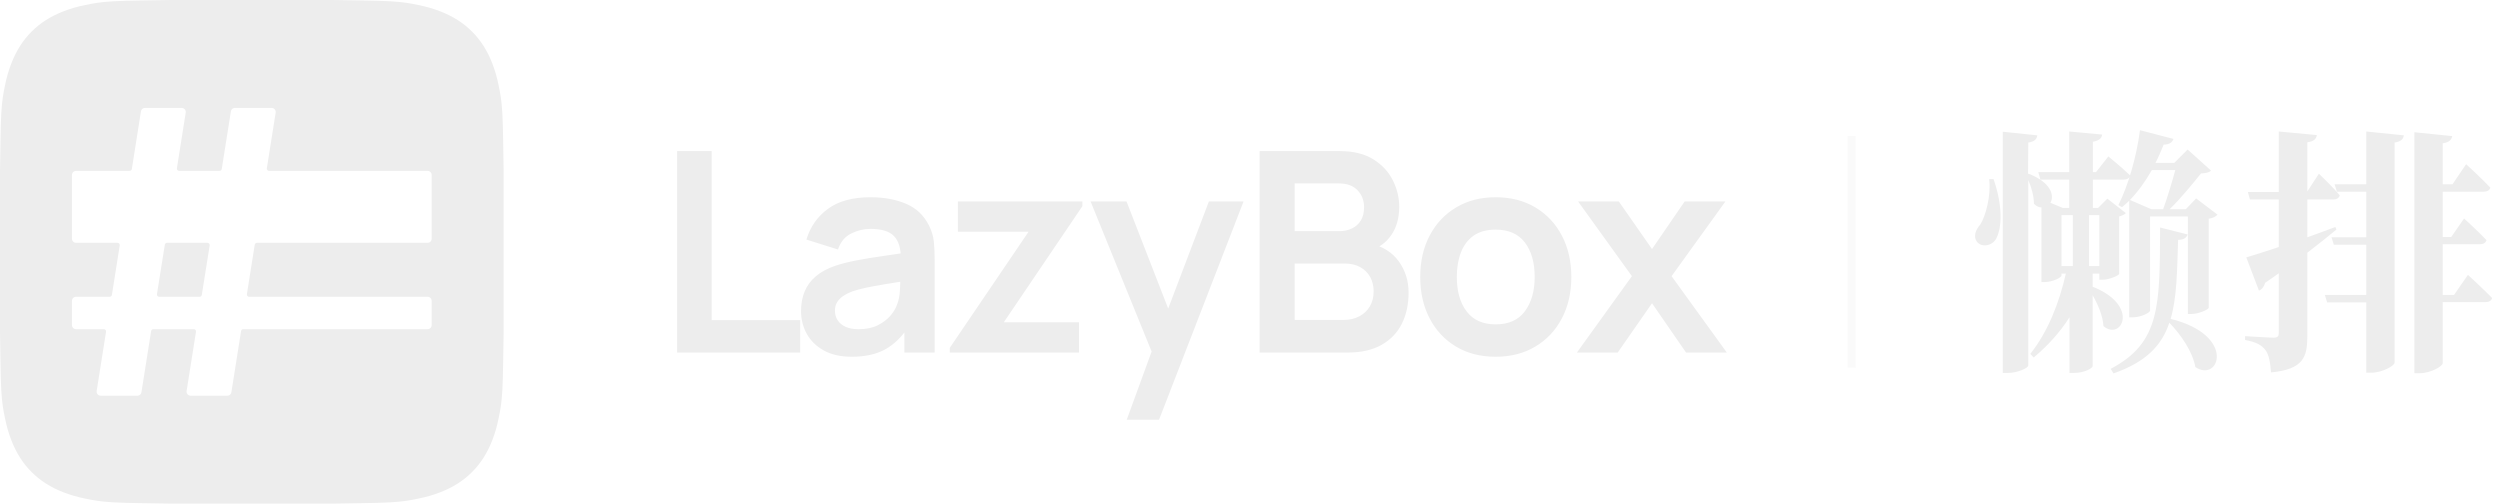
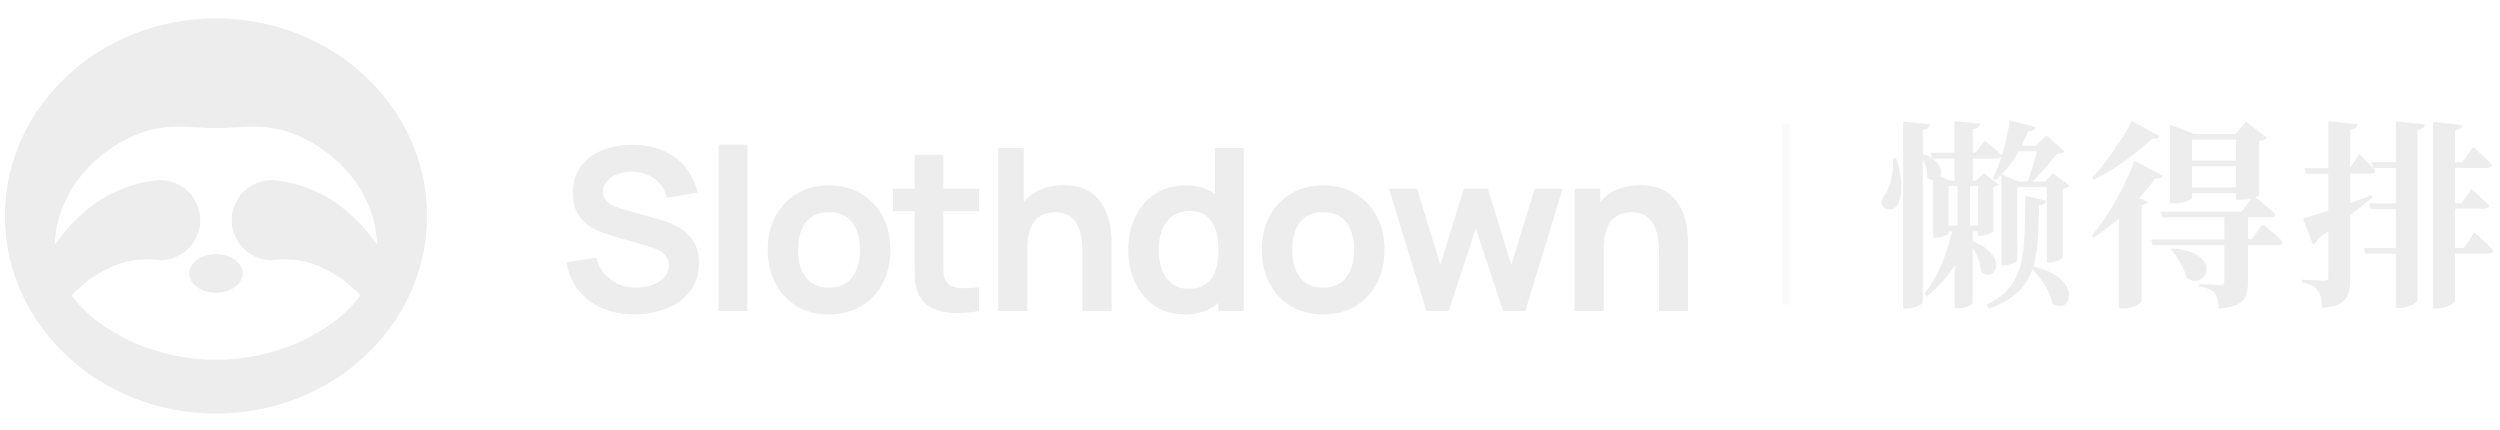
- <svg xmlns="http://www.w3.org/2000/svg" viewBox="0 0 635.39 128" width="635.39" height="128">
-   <path fill="#EDEDED" fill-rule="evenodd" d="M84.48 0C89.35 0.11 95.46 0.11 99.09 0.32C102.73 0.53 104.17 0.84 106.29 1.27C108.41 1.69 110.16 2.22 111.83 2.86C113.5 3.5 114.96 4.24 116.32 5.1C117.67 5.96 118.88 6.93 119.97 8.03C121.07 9.12 122.04 10.33 122.9 11.68C123.76 13.04 124.5 14.5 125.14 16.17C125.78 17.84 126.31 19.59 126.73 21.71C127.16 23.83 127.47 25.27 127.68 28.91C127.89 32.54 127.89 38.65 128 43.52L128 84.48C127.89 89.35 127.89 95.46 127.68 99.09C127.47 102.73 127.16 104.17 126.73 106.29C126.31 108.41 125.78 110.16 125.14 111.83C124.5 113.5 123.76 114.96 122.9 116.32C122.04 117.67 121.07 118.88 119.97 119.97C118.88 121.07 117.67 122.04 116.32 122.9C114.96 123.76 113.5 124.5 111.83 125.14C110.16 125.78 108.41 126.31 106.29 126.73C104.17 127.16 102.73 127.47 99.09 127.68C95.46 127.89 89.35 127.89 84.48 128L43.52 128C38.65 127.89 32.54 127.89 28.91 127.68C25.27 127.47 23.83 127.16 21.71 126.73C19.59 126.31 17.84 125.78 16.17 125.14C14.5 124.5 13.04 123.76 11.68 122.9C10.33 122.04 9.12 121.07 8.03 119.97C6.93 118.88 5.96 117.67 5.1 116.32C4.24 114.96 3.5 113.5 2.86 111.83C2.22 110.16 1.69 108.41 1.27 106.29C0.84 104.17 0.53 102.73 0.32 99.09C0.11 95.46 0.11 89.35 0 84.48L0 43.52C0.11 38.65 0.11 32.54 0.32 28.91C0.53 25.27 0.84 23.83 1.27 21.71C1.69 19.59 2.22 17.84 2.86 16.17C3.5 14.5 4.24 13.04 5.1 11.68C5.96 10.33 6.93 9.12 8.03 8.03C9.12 6.93 10.33 5.96 11.68 5.1C13.04 4.24 14.5 3.5 16.17 2.86C17.84 2.22 19.59 1.69 21.71 1.27C23.83 0.84 25.27 0.53 28.91 0.32C32.54 0.11 38.65 0.11 43.52 0ZM18.29 60.67L18.29 60.7L18.32 60.91L18.34 60.99L18.41 61.17L18.45 61.23L18.56 61.38L18.62 61.44L18.77 61.55L18.83 61.59L19.01 61.66L19.09 61.68L19.3 61.71L19.33 61.71L29.86 61.71L30.1 61.77L30.3 61.91L30.41 62.13L30.43 62.38L28.44 74.95L28.37 75.14L28.24 75.29L28.07 75.39L27.87 75.43L19.33 75.43L19.3 75.43L19.09 75.46L19.01 75.48L18.83 75.55L18.77 75.59L18.62 75.71L18.56 75.76L18.45 75.91L18.41 75.98L18.34 76.16L18.32 76.23L18.29 76.44L18.29 76.48L18.29 82.61L18.29 82.65L18.32 82.86L18.34 82.93L18.41 83.11L18.45 83.17L18.56 83.33L18.62 83.38L18.77 83.5L18.83 83.53L19.01 83.61L19.09 83.63L19.3 83.65L19.33 83.66L26.39 83.66L26.63 83.71L26.82 83.86L26.94 84.07L26.95 84.32L24.57 99.36L24.57 99.4L24.56 99.6L24.57 99.67L24.61 99.85L24.63 99.91L24.71 100.08L24.75 100.14L24.87 100.28L24.92 100.32L25.07 100.43L25.13 100.46L25.3 100.53L25.37 100.54L25.57 100.57L25.6 100.57L34.91 100.57L34.95 100.57L35.18 100.54L35.25 100.51L35.44 100.43L35.51 100.39L35.67 100.25L35.72 100.19L35.84 100.01L35.87 99.94L35.94 99.72L35.95 99.68L38.41 84.14L38.48 83.95L38.6 83.79L38.78 83.69L38.97 83.66L49.25 83.66L49.49 83.71L49.68 83.86L49.8 84.07L49.81 84.32L47.43 99.36L47.42 99.4L47.42 99.6L47.42 99.67L47.46 99.85L47.49 99.91L47.57 100.08L47.61 100.14L47.72 100.28L47.78 100.32L47.92 100.43L47.99 100.46L48.16 100.53L48.22 100.54L48.42 100.57L48.46 100.57L57.77 100.57L57.81 100.57L58.03 100.54L58.11 100.51L58.3 100.43L58.37 100.39L58.53 100.25L58.58 100.19L58.69 100.01L58.73 99.94L58.8 99.72L58.81 99.68L61.27 84.14L61.33 83.95L61.46 83.79L61.63 83.69L61.83 83.66L108.67 83.66L108.7 83.65L108.91 83.63L108.99 83.61L109.17 83.53L109.23 83.5L109.38 83.38L109.44 83.33L109.55 83.17L109.59 83.11L109.66 82.93L109.68 82.86L109.71 82.65L109.71 82.61L109.71 76.48L109.71 76.44L109.68 76.23L109.66 76.16L109.59 75.98L109.55 75.91L109.44 75.76L109.38 75.71L109.23 75.59L109.17 75.55L108.99 75.48L108.91 75.46L108.7 75.43L108.67 75.43L63.32 75.43L63.08 75.38L62.88 75.23L62.77 75.01L62.75 74.77L64.74 62.2L64.81 62.01L64.94 61.85L65.11 61.75L65.31 61.71L108.67 61.71L108.7 61.71L108.91 61.68L108.99 61.66L109.17 61.59L109.23 61.55L109.38 61.44L109.44 61.38L109.55 61.23L109.59 61.17L109.66 60.99L109.68 60.91L109.71 60.7L109.71 60.67L109.71 44.48L109.71 44.44L109.68 44.23L109.66 44.16L109.59 43.98L109.55 43.91L109.44 43.76L109.38 43.71L109.23 43.59L109.17 43.55L108.99 43.48L108.91 43.46L108.7 43.43L108.67 43.43L68.38 43.43L68.15 43.38L67.95 43.23L67.83 43.01L67.82 42.77L70.06 28.64L70.06 28.6L70.07 28.4L70.06 28.33L70.02 28.15L70 28.09L69.92 27.92L69.88 27.86L69.76 27.72L69.71 27.68L69.56 27.57L69.5 27.54L69.33 27.47L69.26 27.46L69.06 27.43L69.03 27.43L59.72 27.43L59.68 27.43L59.45 27.46L59.38 27.49L59.19 27.57L59.12 27.61L58.96 27.75L58.91 27.81L58.79 27.99L58.76 28.06L58.69 28.28L58.68 28.32L56.36 42.95L56.3 43.14L56.17 43.29L56 43.39L55.8 43.43L45.53 43.43L45.29 43.38L45.09 43.23L44.98 43.01L44.96 42.77L47.2 28.64L47.2 28.6L47.21 28.4L47.21 28.33L47.17 28.15L47.14 28.09L47.06 27.92L47.02 27.86L46.9 27.72L46.85 27.68L46.7 27.57L46.64 27.54L46.47 27.47L46.4 27.46L46.21 27.43L46.17 27.43L36.86 27.43L36.82 27.43L36.6 27.46L36.52 27.49L36.33 27.57L36.26 27.61L36.1 27.75L36.05 27.81L35.93 27.99L35.9 28.06L35.83 28.28L35.82 28.32L33.51 42.95L33.44 43.14L33.31 43.29L33.14 43.39L32.94 43.43L19.33 43.43L19.3 43.43L19.09 43.46L19.01 43.48L18.83 43.55L18.77 43.59L18.62 43.71L18.56 43.76L18.45 43.91L18.41 43.98L18.34 44.16L18.32 44.23L18.29 44.44L18.29 44.48ZM40.46 75.43L40.22 75.38L40.02 75.23L39.91 75.01L39.89 74.77L41.89 62.2L41.95 62.01L42.08 61.85L42.25 61.75L42.45 61.71L52.72 61.71L52.96 61.77L53.16 61.91L53.27 62.13L53.29 62.38L51.29 74.95L51.23 75.14L51.1 75.29L50.93 75.39L50.73 75.43Z" />
-   <path fill="#EDEDED" d="M172.09 89.6V38.4H180.87V81.37H203.37V89.6ZM216.46 90.67Q212.29 90.67 209.41 89.09Q206.54 87.51 205.06 84.87Q203.59 82.23 203.59 79.06Q203.59 76.3 204.5 74.09Q205.4 71.89 207.31 70.25Q209.21 68.62 212.26 67.56Q214.55 66.79 217.62 66.19Q220.69 65.6 224.35 65.08Q228.02 64.55 232.12 63.94L228.95 65.7Q228.98 61.83 227.21 60Q225.44 58.17 221.22 58.17Q218.72 58.17 216.33 59.35Q213.94 60.53 212.98 63.41L204.96 60.89Q206.4 56.05 210.41 53.09Q214.42 50.13 221.24 50.13Q226.35 50.13 230.25 51.78Q234.14 53.42 236.07 57.24Q237.12 59.28 237.34 61.4Q237.55 63.52 237.55 66.06V89.6H229.85V81.36L231.08 82.78Q228.44 86.87 225.02 88.77Q221.59 90.67 216.46 90.67ZM218.23 83.67Q221.09 83.67 223.1 82.66Q225.11 81.64 226.32 80.22Q227.52 78.79 227.93 77.56Q228.62 75.94 228.72 73.83Q228.83 71.72 228.83 70.39L231.5 71.17Q227.52 71.81 224.77 72.26Q222.02 72.72 220.11 73.12Q218.19 73.53 216.72 74.03Q215.25 74.58 214.25 75.27Q213.25 75.96 212.73 76.86Q212.2 77.76 212.2 78.95Q212.2 80.33 212.9 81.4Q213.59 82.47 214.93 83.07Q216.27 83.67 218.23 83.67ZM241.39 89.6V88.41L261.42 58.89H243.46V51.2H275.09V52.41L255.12 81.91H274.24V89.6ZM286.37 106.67 293.78 86.37 293.91 92.34 277.18 51.2H286.31L298.05 81.38H295.78L307.25 51.2H316.06L294.58 106.67ZM320.14 89.6V38.4H340.48Q345.72 38.4 349.06 40.51Q352.41 42.61 354.01 45.86Q355.62 49.1 355.62 52.53Q355.62 56.8 353.63 59.71Q351.64 62.63 348.2 63.65L348.18 61.88Q353.02 62.96 355.51 66.43Q358 69.9 358 74.33Q358 78.88 356.27 82.31Q354.54 85.74 351.1 87.67Q347.66 89.6 342.57 89.6ZM329.05 81.31H341.52Q343.71 81.31 345.43 80.42Q347.15 79.53 348.13 77.91Q349.12 76.29 349.12 74.06Q349.12 72.04 348.26 70.44Q347.4 68.85 345.74 67.91Q344.08 66.97 341.71 66.97H329.05ZM329.05 58.75H340.36Q342.16 58.75 343.59 58.07Q345.02 57.4 345.85 56.05Q346.69 54.71 346.69 52.68Q346.69 50.08 345.02 48.35Q343.35 46.62 340.36 46.62H329.05ZM380.13 90.67Q374.35 90.67 370.03 88.07Q365.72 85.48 363.34 80.9Q360.96 76.33 360.96 70.39Q360.96 64.38 363.39 59.81Q365.82 55.24 370.14 52.69Q374.45 50.13 380.13 50.13Q385.91 50.13 390.24 52.73Q394.57 55.32 396.96 59.89Q399.36 64.45 399.36 70.39Q399.36 76.38 396.94 80.95Q394.53 85.52 390.2 88.09Q385.87 90.67 380.13 90.67ZM380.13 82.44Q385.13 82.44 387.59 79.07Q390.05 75.7 390.05 70.39Q390.05 64.91 387.56 61.63Q385.06 58.36 380.13 58.36Q376.73 58.36 374.55 59.88Q372.37 61.41 371.32 64.12Q370.26 66.82 370.26 70.39Q370.26 75.9 372.77 79.17Q375.27 82.44 380.13 82.44ZM400.78 89.6 414.76 70.19 401.08 51.2H411.43L419.87 63.3L428.17 51.2H438.53L424.84 70.19L438.88 89.6H428.52L419.87 77.07L411.15 89.6Z" />
-   <rect fill="#EDEDED" fill-opacity="0.28" x="469.6" y="34.56" width="2.05" height="58.88" />
-   <path fill="#EDEDED" transform="translate(0 88.96)" d="M505.56 -43.44C506.08 -39.19 504.64 -34.02 503.33 -31.93C502.02 -30.49 501.5 -28.72 502.48 -27.48C503.79 -25.91 506.47 -26.56 507.39 -28.39C508.83 -31.21 509.02 -36.7 506.67 -43.44ZM523.94 -21.33V-34.28H526.82V-21.33ZM533.56 -34.28V-21.33H530.94V-34.28ZM531.86 -19.43H533.56V-17.86H534.41C536.04 -17.86 538.6 -18.97 538.6 -19.36V-33.95C539.38 -34.15 540.03 -34.48 540.3 -34.8L535.59 -38.47L533.23 -36.11H531.92V-43.31H539.71C540.56 -43.31 541.21 -43.64 541.41 -44.36C539.32 -46.38 535.85 -49.2 535.85 -49.2L532.71 -45.21H531.92V-52.93C533.56 -53.25 534.15 -53.84 534.28 -54.76L525.9 -55.54V-45.21H518.05L518.58 -43.31H525.9V-36.11H524.27L521.13 -37.42C522.17 -39.25 521.32 -42.59 515.57 -44.81L515.44 -44.75L515.5 -52.73C517.2 -52.99 517.66 -53.65 517.79 -54.56L509.02 -55.48V5.82H510.33C512.75 5.82 515.5 4.58 515.5 3.93V-43.18C516.29 -41.41 516.94 -39.12 516.94 -37.16C517.53 -36.57 518.18 -36.24 518.84 -36.24V-17.27H519.62C521.72 -17.27 523.94 -18.45 523.94 -18.91V-19.43H525.05C523.35 -11.91 520.47 -4.64 516.02 0.98L516.88 1.9C520.47 -1.11 523.55 -4.51 525.97 -8.31V5.82H527.02C530.03 5.82 531.86 4.51 531.86 4.12V-13.93C533.23 -11.51 534.47 -8.64 534.6 -6.08C539.12 -2.22 544.03 -11.25 531.86 -16.09ZM549 -31.14C548.93 -11.25 549.06 -1.83 536.44 4.78L537.16 5.95C545.46 3.01 549.39 -1.11 551.35 -6.93C554.3 -3.93 557.31 0.52 557.96 4.32C563.98 8.44 568.56 -3.73 551.68 -7.92C553.25 -13.22 553.32 -19.82 553.58 -28C555.08 -28 555.74 -28.59 556 -29.37ZM541.34 -38.14C543.37 -40.23 545.27 -42.85 546.9 -45.73H552.86C552.07 -42.79 550.83 -38.66 549.78 -35.79H546.77ZM558.16 -38.53 555.54 -35.79H551.42C554.23 -38.47 557.37 -42.39 559.4 -44.88C560.64 -44.95 561.43 -45.08 561.95 -45.6L556 -50.96L552.6 -47.56H547.82C548.61 -49.07 549.26 -50.57 549.91 -52.21C551.35 -52.21 552.14 -52.8 552.4 -53.65L543.89 -55.87C542.98 -48.87 540.82 -41.67 538.4 -36.83L539.32 -36.31C539.97 -36.83 540.56 -37.36 541.15 -37.94V-8.31H542C544.29 -8.31 546.45 -9.55 546.45 -10.01V-33.95H556.06V-9.16H556.98C558.75 -9.16 561.3 -10.27 561.36 -10.73V-33.37C562.41 -33.5 563.19 -33.95 563.59 -34.41ZM593.55 -31.27C591.19 -30.36 588.77 -29.51 586.42 -28.65V-38.27H593.03C593.88 -38.27 594.47 -38.6 594.66 -39.32C592.83 -41.54 589.36 -44.81 589.36 -44.81L586.42 -40.3V-52.8C588.05 -52.99 588.71 -53.65 588.84 -54.63L579.16 -55.54V-40.17H571.31L571.83 -38.27H579.16V-26.17C575.56 -24.99 572.55 -24.01 570.91 -23.55L574.12 -15.11C574.9 -15.37 575.49 -16.22 575.69 -17.08C576.87 -17.86 578.05 -18.71 579.16 -19.5V-4.25C579.16 -3.53 578.9 -3.14 577.85 -3.14C576.47 -3.14 570.59 -3.53 570.59 -3.53V-2.55C573.47 -2.03 574.84 -1.24 575.82 0.07C576.67 1.24 577 3.14 577.19 5.69C585.44 4.91 586.42 1.77 586.42 -3.53V-24.73C589.43 -27.02 591.91 -29.05 593.81 -30.62ZM601.4 -42.13H593.35L593.94 -40.23H601.4V-28.65H592.57L593.16 -26.76H601.4V-14H590.87L591.46 -12.1H601.4V5.76H602.71C605.46 5.76 608.6 3.99 608.6 3.21V-52.73C610.3 -52.99 610.82 -53.65 610.95 -54.56L601.4 -55.54ZM623.71 -14H620.83V-26.89H630.25C631.17 -26.89 631.76 -27.22 631.95 -27.94C629.86 -30.16 626.26 -33.43 626.26 -33.43L622.99 -28.72H620.83V-40.23H631.17C632.08 -40.23 632.74 -40.56 632.93 -41.28C630.64 -43.7 626.78 -47.23 626.78 -47.23L623.32 -42.13H620.83V-52.53C622.53 -52.8 623.06 -53.45 623.25 -54.37L613.63 -55.35V5.89H615.01C617.76 5.89 620.83 4.12 620.83 3.34V-12.17H631.63C632.54 -12.17 633.2 -12.5 633.39 -13.22C631.1 -15.57 627.24 -19.1 627.24 -19.1Z" />
+ <svg xmlns="http://www.w3.org/2000/svg" viewBox="0 0 745.91 128" width="745.91" height="128">
+   <g transform="translate(-2.56 -2.56) scale(0.67)">
+     <g fill="#EDEDED">
+       <path fill-rule="evenodd" d="M6 100A94 88 0 1 0 194 100A94 88 0 1 0 6 100Z M171.6 110 L171.7 111.9 L171.7 113.9 L171.6 115.8 L171.4 117.7 L171.1 119.7 L170.7 121.6 L170.2 123.5 L169.6 125.4 L168.9 127.3 L168.1 129.1 L167.1 130.9 L166.1 132.7 L165 134.5 L163.8 136.2 L162.4 137.8 L161 139.4 L159.6 141 L158 142.5 L156.4 144 L154.7 145.4 L153 146.8 L151.2 148.1 L149.3 149.4 L147.4 150.6 L145.5 151.8 L143.5 152.9 L141.5 154 L139.4 155.1 L137.3 156 L135.2 157 L133 157.9 L130.8 158.7 L128.5 159.4 L126.3 160.2 L124 160.8 L121.7 161.4 L119.3 162 L116.9 162.4 L114.6 162.8 L112.2 163.2 L109.7 163.5 L107.3 163.7 L104.9 163.9 L102.4 164 L100 164 L97.6 164 L95.1 163.9 L92.7 163.7 L90.3 163.5 L87.8 163.2 L85.4 162.8 L83.1 162.4 L80.7 162 L78.3 161.4 L76 160.8 L73.7 160.2 L71.5 159.4 L69.2 158.7 L67 157.9 L64.8 157 L62.7 156 L60.6 155.1 L58.5 154 L56.5 152.9 L54.5 151.8 L52.6 150.6 L50.7 149.4 L48.8 148.1 L47 146.8 L45.3 145.4 L43.6 144 L42 142.5 L40.4 141 L39 139.4 L37.6 137.8 L36.2 136.2 L35 134.5 L33.9 132.7 L32.9 130.9 L31.9 129.1 L31.1 127.3 L30.4 125.4 L29.8 123.5 L29.3 121.6 L28.9 119.7 L28.6 117.7 L28.4 115.8 L28.3 113.9 L28.3 111.9 L28.4 110 L28.6 108.1 L28.9 106.2 L29.2 104.3 L29.7 102.4 L30.2 100.5 L30.8 98.6 L31.4 96.8 L32.2 95 L33 93.2 L33.9 91.4 L34.8 89.7 L35.8 88 L36.9 86.3 L38 84.6 L39.3 82.9 L40.5 81.3 L41.9 79.8 L43.3 78.2 L44.8 76.7 L46.4 75.3 L48 73.9 L49.6 72.5 L51.4 71.2 L53.2 69.9 L55 68.7 L57 67.5 L58.9 66.4 L61 65.4 L63.1 64.4 L65.2 63.5 L67.4 62.7 L69.7 62 L72 61.5 L74.3 61 L76.7 60.6 L79.1 60.4 L81.5 60.3 L83.9 60.2 L86.3 60.3 L88.7 60.4 L91 60.5 L93.3 60.6 L95.5 60.8 L97.8 60.8 L100 60.9 L102.2 60.8 L104.5 60.8 L106.7 60.6 L109 60.5 L111.3 60.4 L113.7 60.3 L116.1 60.2 L118.5 60.3 L120.9 60.4 L123.3 60.6 L125.7 61 L128 61.5 L130.3 62 L132.6 62.7 L134.8 63.5 L136.9 64.4 L139 65.4 L141.1 66.4 L143 67.5 L145 68.7 L146.8 69.9 L148.6 71.2 L150.4 72.5 L152 73.9 L153.6 75.3 L155.2 76.7 L156.7 78.2 L158.1 79.8 L159.5 81.3 L160.7 82.9 L162 84.6 L163.1 86.3 L164.2 88 L165.2 89.7 L166.1 91.4 L167 93.2 L167.8 95 L168.6 96.8 L169.2 98.6 L169.8 100.5 L170.3 102.4 L170.8 104.3 L171.1 106.2 L171.4 108.1Z" />
+       <g transform="translate(100 104) rotate(0)">
+         <path d="M-25.2 -20 L-27 -19.8 L-28.7 -19.6 L-30.4 -19.3 L-32.2 -19 L-33.9 -18.6 L-35.5 -18.2 L-37.2 -17.7 L-38.9 -17.2 L-40.5 -16.6 L-42.1 -15.9 L-43.7 -15.3 L-45.2 -14.6 L-46.8 -13.8 L-48.3 -13 L-49.7 -12.1 L-51.2 -11.3 L-52.6 -10.3 L-54 -9.4 L-55.4 -8.4 L-56.7 -7.4 L-58.1 -6.3 L-59.3 -5.2 L-60.6 -4.1 L-61.8 -2.9 L-63 -1.7 L-64.2 -0.5 L-65.4 0.7 L-66.5 2 L-67.6 3.3 L-68.7 4.7 L-69.7 6 L-70.7 7.4 L-71.7 8.8 L-72.7 10.2 L-73.7 11.7 L-74.6 13.2 L-75.5 14.7 L-76.4 16.3 L-77.3 17.8 L-78.1 19.4 L-78.8 20.4 L-79.3 21.5 L-79.7 22.6 L-79.9 23.8 L-79.9 25 L-79.8 26.2 L-79.6 27.4 L-79.1 28.5 L-78.6 29.6 L-77.9 30.6 L-77.1 31.5 L-76.2 32.2 L-75.2 32.9 L-74.1 33.4 L-72.9 33.8 L-71.7 34 L-70.5 34 L-69.4 33.9 L-68.2 33.7 L-67.1 33.2 L-66 32.7 L-65 32 L-64.1 31.2 L-63.3 30.3 L-62.2 29.3 L-61.1 28.3 L-60 27.3 L-59 26.4 L-57.9 25.5 L-56.8 24.7 L-55.7 23.9 L-54.6 23.2 L-53.6 22.5 L-52.5 21.8 L-51.4 21.2 L-50.4 20.6 L-49.4 20 L-48.3 19.5 L-47.3 19 L-46.3 18.6 L-45.3 18.1 L-44.3 17.8 L-43.3 17.4 L-42.4 17.1 L-41.4 16.8 L-40.4 16.5 L-39.5 16.3 L-38.6 16.1 L-37.7 15.9 L-36.7 15.8 L-35.8 15.6 L-34.9 15.5 L-34.1 15.5 L-33.2 15.4 L-32.3 15.4 L-31.4 15.3 L-30.6 15.3 L-29.7 15.3 L-28.8 15.4 L-28 15.4 L-27.1 15.5 L-26.2 15.5 L-25.4 15.6 L-24.5 15.7 L-22.2 15.5 L-19.9 15 L-17.7 14.2 L-15.6 13.1 L-13.7 11.8 L-12 10.2 L-10.5 8.4 L-9.2 6.4 L-8.2 4.3 L-7.5 2.1 L-7.1 -0.2 L-7 -2.5 L-7.2 -4.8 L-7.7 -7.1 L-8.5 -9.3 L-9.6 -11.4 L-10.9 -13.3 L-12.5 -15 L-14.3 -16.5 L-16.2 -17.8 L-18.4 -18.8 L-20.6 -19.5 L-22.9 -19.9Z" />
+         <path d="M24.5 15.7 L25.4 15.6 L26.2 15.5 L27.1 15.5 L28 15.4 L28.8 15.4 L29.7 15.3 L30.6 15.3 L31.4 15.3 L32.3 15.4 L33.2 15.4 L34.1 15.5 L34.9 15.5 L35.8 15.6 L36.7 15.8 L37.7 15.9 L38.6 16.1 L39.5 16.3 L40.4 16.5 L41.4 16.8 L42.4 17.1 L43.3 17.4 L44.3 17.8 L45.3 18.1 L46.3 18.6 L47.3 19 L48.3 19.5 L49.4 20 L50.4 20.6 L51.4 21.2 L52.5 21.8 L53.6 22.5 L54.6 23.2 L55.7 23.9 L56.8 24.7 L57.9 25.5 L59 26.4 L60 27.3 L61.1 28.3 L62.2 29.3 L63.3 30.3 L64.1 31.2 L65 32 L66 32.7 L67.1 33.2 L68.2 33.7 L69.4 33.9 L70.5 34 L71.7 34 L72.9 33.8 L74.1 33.4 L75.2 32.9 L76.2 32.2 L77.1 31.5 L77.9 30.6 L78.6 29.6 L79.1 28.5 L79.6 27.4 L79.8 26.2 L79.9 25 L79.9 23.8 L79.7 22.6 L79.3 21.5 L78.8 20.4 L78.1 19.4 L77.3 17.8 L76.4 16.3 L75.5 14.7 L74.6 13.2 L73.7 11.7 L72.7 10.2 L71.7 8.8 L70.7 7.4 L69.7 6 L68.7 4.7 L67.6 3.3 L66.5 2 L65.4 0.7 L64.2 -0.5 L63 -1.7 L61.8 -2.9 L60.6 -4.1 L59.3 -5.2 L58.1 -6.3 L56.7 -7.4 L55.4 -8.4 L54 -9.4 L52.6 -10.3 L51.2 -11.3 L49.7 -12.1 L48.3 -13 L46.8 -13.8 L45.2 -14.6 L43.7 -15.3 L42.1 -15.9 L40.5 -16.6 L38.9 -17.2 L37.2 -17.7 L35.5 -18.2 L33.9 -18.6 L32.2 -19 L30.4 -19.3 L28.7 -19.6 L27 -19.8 L25.2 -20 L22.9 -19.9 L20.6 -19.5 L18.4 -18.8 L16.2 -17.8 L14.3 -16.5 L12.5 -15 L10.9 -13.3 L9.6 -11.4 L8.5 -9.3 L7.7 -7.1 L7.2 -4.8 L7 -2.5 L7.1 -0.2 L7.5 2.1 L8.2 4.3 L9.2 6.4 L10.5 8.4 L12 10.2 L13.7 11.8 L15.6 13.1 L17.7 14.2 L19.9 15 L22.2 15.5Z" />
+         <ellipse cx="0" cy="21.6" rx="11.9" ry="8.6" />
+       </g>
+     </g>
+   </g>
+   <g transform="translate(0 0)">
+     <path fill="#EDEDED" transform="translate(0 92.8)" d="M189.28 1.01Q183.92 1.01 179.62 -0.86Q175.32 -2.74 172.56 -6.24Q169.79 -9.74 169.03 -14.59L177.95 -15.92Q179 -11.65 182.28 -9.32Q185.57 -6.99 189.83 -6.99Q192.29 -6.99 194.52 -7.77Q196.76 -8.54 198.16 -10.03Q199.57 -11.52 199.57 -13.67Q199.57 -14.59 199.28 -15.38Q198.99 -16.17 198.4 -16.82Q197.8 -17.47 196.81 -18.01Q195.82 -18.56 194.43 -18.99L181.84 -22.7Q180.3 -23.14 178.42 -23.92Q176.55 -24.7 174.84 -26.09Q173.14 -27.48 172.03 -29.7Q170.93 -31.92 170.93 -35.24Q170.93 -40.02 173.35 -43.23Q175.77 -46.44 179.83 -48.03Q183.9 -49.62 188.87 -49.59Q193.87 -49.53 197.81 -47.87Q201.75 -46.2 204.39 -43.04Q207.03 -39.88 208.16 -35.35L198.93 -33.77Q198.4 -36.25 196.89 -37.98Q195.38 -39.71 193.25 -40.62Q191.12 -41.53 188.75 -41.59Q186.42 -41.65 184.41 -40.92Q182.41 -40.2 181.17 -38.85Q179.92 -37.5 179.92 -35.68Q179.92 -33.96 180.96 -32.89Q182 -31.82 183.57 -31.17Q185.13 -30.53 186.73 -30.1L195.34 -27.73Q197.17 -27.24 199.42 -26.42Q201.68 -25.6 203.76 -24.15Q205.84 -22.69 207.19 -20.31Q208.54 -17.93 208.54 -14.28Q208.54 -10.44 206.95 -7.56Q205.36 -4.67 202.64 -2.78Q199.92 -0.88 196.47 0.07Q193.01 1.01 189.28 1.01ZM214.43 0V-49.65H222.98V0ZM247.32 1.01Q241.83 1.01 237.72 -1.45Q233.61 -3.92 231.33 -8.26Q229.06 -12.6 229.06 -18.25Q229.06 -23.96 231.38 -28.3Q233.71 -32.64 237.82 -35.06Q241.93 -37.49 247.32 -37.49Q252.82 -37.49 256.95 -35.03Q261.08 -32.57 263.36 -28.23Q265.65 -23.89 265.65 -18.25Q265.65 -12.56 263.35 -8.22Q261.04 -3.88 256.91 -1.43Q252.79 1.01 247.32 1.01ZM247.32 -6.99Q252 -6.99 254.29 -10.14Q256.59 -13.29 256.59 -18.25Q256.59 -23.37 254.26 -26.43Q251.93 -29.49 247.32 -29.49Q244.16 -29.49 242.12 -28.06Q240.09 -26.64 239.1 -24.11Q238.12 -21.58 238.12 -18.25Q238.12 -13.1 240.45 -10.04Q242.79 -6.99 247.32 -6.99ZM292.09 0Q288.41 0.7 284.87 0.61Q281.34 0.52 278.56 -0.68Q275.78 -1.87 274.34 -4.5Q273.04 -6.93 272.97 -9.44Q272.9 -11.95 272.9 -15.13V-46.61H281.45V-15.62Q281.45 -13.47 281.5 -11.79Q281.56 -10.11 282.2 -9.07Q283.41 -7.09 286.08 -6.88Q288.74 -6.67 292.09 -7.14ZM266.45 -29.81V-36.48H292.09V-29.81ZM322.98 0V-17.44Q322.98 -18.95 322.78 -20.99Q322.58 -23.02 321.78 -24.97Q320.99 -26.92 319.33 -28.2Q317.66 -29.47 314.73 -29.47Q313.33 -29.47 311.88 -29.02Q310.43 -28.57 309.22 -27.41Q308.01 -26.25 307.26 -24.13Q306.51 -22.02 306.51 -18.65L301.5 -20.89Q301.5 -25.41 303.29 -29.2Q305.08 -32.99 308.59 -35.26Q312.11 -37.53 317.35 -37.53Q321.48 -37.53 324.15 -36.15Q326.81 -34.76 328.34 -32.61Q329.88 -30.46 330.58 -28.07Q331.28 -25.68 331.47 -23.62Q331.65 -21.55 331.65 -20.41V0ZM297.84 0V-48.64H305.46V-23.27H306.51V0ZM353.37 1.01Q348.32 1.01 344.56 -1.52Q340.8 -4.06 338.72 -8.42Q336.64 -12.77 336.64 -18.25Q336.64 -23.8 338.75 -28.14Q340.86 -32.48 344.7 -34.99Q348.54 -37.49 353.74 -37.49Q358.93 -37.49 362.47 -34.97Q366.01 -32.44 367.83 -28.08Q369.65 -23.73 369.65 -18.25Q369.65 -12.78 367.82 -8.42Q365.99 -4.06 362.37 -1.52Q358.74 1.01 353.37 1.01ZM354.7 -6.63Q357.9 -6.63 359.85 -8.09Q361.79 -9.55 362.67 -12.18Q363.54 -14.8 363.54 -18.25Q363.54 -21.7 362.66 -24.32Q361.79 -26.94 359.9 -28.4Q358.02 -29.85 355.01 -29.85Q351.81 -29.85 349.74 -28.29Q347.68 -26.72 346.69 -24.08Q345.7 -21.45 345.7 -18.25Q345.7 -15.01 346.67 -12.37Q347.63 -9.73 349.62 -8.18Q351.61 -6.63 354.7 -6.63ZM363.54 0V-25.37H362.49V-48.64H371.1V0ZM394.76 1.01Q389.27 1.01 385.16 -1.45Q381.05 -3.92 378.77 -8.26Q376.5 -12.6 376.5 -18.25Q376.5 -23.96 378.82 -28.3Q381.15 -32.64 385.26 -35.06Q389.37 -37.49 394.76 -37.49Q400.26 -37.49 404.39 -35.03Q408.52 -32.57 410.8 -28.23Q413.09 -23.89 413.09 -18.25Q413.09 -12.56 410.79 -8.22Q408.48 -3.88 404.35 -1.43Q400.23 1.01 394.76 1.01ZM394.76 -6.99Q399.44 -6.99 401.73 -10.14Q404.03 -13.29 404.03 -18.25Q404.03 -23.37 401.7 -26.43Q399.37 -29.49 394.76 -29.49Q391.6 -29.49 389.56 -28.06Q387.53 -26.64 386.54 -24.11Q385.56 -21.58 385.56 -18.25Q385.56 -13.1 387.89 -10.04Q390.23 -6.99 394.76 -6.99ZM425.58 0 414.43 -36.54 422.81 -36.48 429.74 -13.74 436.75 -36.48H443.92L450.94 -13.74L457.87 -36.48H466.25L455.1 0H448.48L440.34 -24.57L432.2 0ZM494.98 0V-17.44Q494.98 -18.95 494.78 -20.99Q494.57 -23.02 493.78 -24.97Q492.99 -26.92 491.32 -28.2Q489.66 -29.47 486.73 -29.47Q485.33 -29.47 483.88 -29.02Q482.43 -28.57 481.22 -27.41Q480.01 -26.25 479.26 -24.13Q478.51 -22.02 478.51 -18.65L473.5 -20.89Q473.5 -25.41 475.29 -29.2Q477.07 -32.99 480.59 -35.26Q484.11 -37.53 489.34 -37.53Q493.48 -37.53 496.14 -36.15Q498.81 -34.76 500.34 -32.61Q501.87 -30.46 502.58 -28.07Q503.28 -25.68 503.47 -23.62Q503.65 -21.55 503.65 -20.41V0ZM469.83 0V-36.48H477.45V-24.85H478.51V0Z" />
+     <rect fill="#EDEDED" fill-opacity="0.28" x="531.81" y="37.12" width="2.05" height="53.76" />
+     <path fill="#EDEDED" transform="translate(0 86.68)" d="M588.03 -18.43Q586.37 -12.37 583.1 -7.31Q579.83 -2.26 574.95 1.72L574.18 0.89Q577.51 -3.27 579.59 -8.56Q581.67 -13.85 582.8 -19.38H588.03ZM610.56 -26.75Q610.44 -26.22 609.94 -25.86Q609.43 -25.5 608.42 -25.5Q608.3 -20.69 608.09 -16.59Q607.89 -12.48 607.17 -9.13Q606.46 -5.77 604.91 -3.06Q603.37 -0.36 600.6 1.72Q597.84 3.8 593.44 5.41L592.73 4.28Q597.13 2.08 599.47 -0.77Q601.82 -3.63 602.83 -7.46Q603.84 -11.3 604.05 -16.41Q604.26 -21.52 604.26 -28.3ZM610.15 -32.52 612.52 -35.02 617.46 -31.27Q617.22 -30.97 616.69 -30.71Q616.15 -30.44 615.44 -30.32V-9.81Q615.44 -9.63 614.78 -9.27Q614.13 -8.92 613.21 -8.62Q612.29 -8.32 611.45 -8.32H610.68V-32.52ZM601.88 -9.16Q601.88 -8.8 600.66 -8.17Q599.45 -7.55 597.84 -7.55H597.13V-32.52V-34.72L602.18 -32.52H612.64V-30.85H601.88ZM606.46 -7.25Q610.32 -6.36 612.7 -4.93Q615.08 -3.51 616.18 -1.9Q617.28 -0.3 617.34 1.13Q617.4 2.56 616.74 3.51Q616.09 4.46 614.93 4.64Q613.77 4.82 612.4 3.86Q612.05 2.02 611.04 0.06Q610.03 -1.9 608.63 -3.72Q607.23 -5.53 605.87 -6.9ZM607.35 -48.75Q607.17 -48.21 606.64 -47.83Q606.1 -47.44 605.09 -47.5Q603.37 -42.98 600.9 -39.24Q598.43 -35.49 595.46 -32.99L594.63 -33.47Q596.23 -36.74 597.6 -41.38Q598.97 -46.01 599.62 -50.77ZM607.47 -43.22 610.56 -46.31 616.03 -41.44Q615.67 -41.08 615.14 -40.96Q614.6 -40.84 613.71 -40.78Q612.7 -39.53 611.31 -37.84Q609.91 -36.14 608.39 -34.51Q606.88 -32.88 605.51 -31.69H604.62Q605.27 -33.29 605.98 -35.46Q606.7 -37.63 607.29 -39.77Q607.89 -41.91 608.18 -43.22ZM610.86 -43.22V-41.55H600.69L601.53 -43.22ZM590.77 -49.82Q590.71 -49.16 590.23 -48.75Q589.75 -48.33 588.63 -48.15V-32.22H583.16V-50.47ZM587.79 -32.64V-18.43L587.14 -18.37L588.57 -18.31V3.69Q588.57 3.92 587.41 4.61Q586.25 5.29 584.17 5.29H583.22V-18.31L584.7 -18.37L584.05 -18.43V-32.64ZM581.37 -17.18Q581.37 -16.88 580.18 -16.32Q578.99 -15.75 577.51 -15.75H576.79V-32.82V-34.9L581.67 -32.82H592.43V-31.15H581.37ZM589.75 -32.82 591.9 -35.02 596.29 -31.63Q596.18 -31.39 595.76 -31.21Q595.34 -31.03 594.75 -30.91V-17.66Q594.75 -17.48 594.12 -17.15Q593.5 -16.82 592.64 -16.56Q591.78 -16.29 591 -16.29H590.17V-32.82ZM592.19 -44.77Q592.19 -44.77 593.05 -44.02Q593.92 -43.28 595.13 -42.27Q596.35 -41.26 597.3 -40.31Q597.07 -39.36 595.76 -39.36H576.5L576.02 -41.08H589.34ZM588.03 -14.86Q591.6 -13.55 593.32 -11.92Q595.05 -10.28 595.43 -8.71Q595.82 -7.13 595.22 -6.03Q594.63 -4.93 593.5 -4.7Q592.37 -4.46 591.12 -5.53Q591.06 -7.07 590.5 -8.71Q589.93 -10.34 589.1 -11.86Q588.27 -13.38 587.38 -14.45ZM592.61 -19.38V-17.66H580.06V-19.38ZM573.82 -40.72Q576.56 -39.65 577.78 -38.34Q578.99 -37.04 579.14 -35.82Q579.29 -34.6 578.67 -33.8Q578.04 -32.99 577.03 -32.9Q576.02 -32.82 575.01 -33.77Q575.07 -35.49 574.45 -37.33Q573.82 -39.18 573.11 -40.43ZM565.74 -39.47Q567.28 -34.84 567.31 -31.3Q567.34 -27.76 566.39 -25.86Q565.98 -25.03 565.11 -24.55Q564.25 -24.08 563.39 -24.17Q562.53 -24.26 561.93 -24.97Q561.22 -25.86 561.52 -26.96Q561.81 -28.06 562.71 -29.01Q563.3 -29.96 563.86 -31.69Q564.43 -33.41 564.7 -35.49Q564.96 -37.57 564.73 -39.47ZM575.9 -49.58Q575.78 -48.99 575.34 -48.54Q574.89 -48.09 573.7 -47.92V3.51Q573.7 3.8 572.99 4.25Q572.28 4.7 571.21 5.02Q570.14 5.35 569.01 5.35H567.82V-50.41ZM670.72 -2.5Q670.72 -0.3 670.13 1.4Q669.54 3.09 667.69 4.1Q665.85 5.11 661.99 5.41Q661.93 3.86 661.69 2.73Q661.45 1.61 660.86 0.89Q660.26 0.18 659.25 -0.33Q658.24 -0.83 656.16 -1.25V-1.96Q656.16 -1.96 656.99 -1.9Q657.82 -1.84 658.92 -1.78Q660.02 -1.72 661.03 -1.66Q662.04 -1.61 662.46 -1.61Q663.17 -1.61 663.41 -1.9Q663.65 -2.2 663.65 -2.68V-23.07H670.72ZM670.25 -30.79V-29.07H651.64V-30.79ZM670.25 -38.76V-37.1H651.64V-38.76ZM647.42 -49.46 654.67 -46.73H666.92L670.13 -50.35L676.31 -45.66Q676.07 -45.24 675.57 -44.97Q675.06 -44.71 674.05 -44.59V-28.54Q674.05 -28.3 672.54 -27.67Q671.02 -27.05 668.35 -27.05H667.16V-45H654.02V-27.58Q654.02 -27.29 652.62 -26.66Q651.22 -26.04 648.61 -26.04H647.42V-46.73ZM648.13 -12.6Q652.06 -12.25 654.32 -11.21Q656.58 -10.17 657.53 -8.8Q658.48 -7.43 658.39 -6.15Q658.3 -4.87 657.44 -3.95Q656.58 -3.03 655.24 -2.91Q653.9 -2.79 652.35 -3.8Q652.06 -5.29 651.28 -6.84Q650.51 -8.38 649.56 -9.81Q648.61 -11.24 647.66 -12.25ZM672.39 -28.3Q672.39 -28.3 673.04 -27.76Q673.7 -27.23 674.74 -26.4Q675.78 -25.56 676.88 -24.58Q677.98 -23.6 678.93 -22.77Q678.69 -21.82 677.26 -21.82H645.16L644.69 -23.48H668.76ZM675.12 -19.8Q675.12 -19.8 676.16 -18.96Q677.2 -18.13 678.63 -16.88Q680.06 -15.64 681.13 -14.51Q680.89 -13.55 679.52 -13.55H642.25L641.77 -15.28H671.79ZM644.33 -46.07Q644.15 -45.6 643.67 -45.39Q643.2 -45.18 642.07 -45.3Q640.11 -43.34 637.31 -41.14Q634.52 -38.94 631.31 -36.83Q628.1 -34.72 624.83 -33.11L624.24 -33.71Q626.55 -36.14 628.81 -39.18Q631.07 -42.21 632.97 -45.24Q634.88 -48.27 636.07 -50.53ZM645.34 -34.24Q645.1 -33.83 644.63 -33.59Q644.15 -33.35 643.02 -33.41Q641.06 -30.68 638.21 -27.5Q635.35 -24.31 631.93 -21.25Q628.52 -18.19 624.59 -15.81L624.06 -16.35Q626.79 -19.56 629.29 -23.54Q631.79 -27.52 633.75 -31.54Q635.71 -35.55 636.78 -38.7ZM640.82 -26.57Q640.52 -25.8 638.98 -25.44V3.15Q638.98 3.45 638.18 3.98Q637.37 4.52 636.12 4.93Q634.88 5.35 633.45 5.35H632.2V-24.97L635.05 -28.71ZM718.22 -12.66V-11H705.8L705.26 -12.66ZM723.51 -49.58Q723.46 -48.99 722.98 -48.54Q722.5 -48.09 721.32 -47.92V2.91Q721.32 3.27 720.54 3.8Q719.77 4.34 718.55 4.79Q717.33 5.23 716.02 5.23H714.84V-50.47ZM738.26 -17.3Q738.26 -17.3 739.24 -16.44Q740.22 -15.58 741.56 -14.33Q742.9 -13.08 743.91 -11.95Q743.67 -11 742.36 -11H730.05V-12.72H735.11ZM737.37 -30.32Q737.37 -30.32 738.29 -29.49Q739.21 -28.65 740.46 -27.52Q741.71 -26.4 742.66 -25.38Q742.42 -24.43 741.05 -24.43H730.05V-26.1H734.45ZM737.9 -42.86Q737.9 -42.86 738.85 -42Q739.8 -41.14 741.14 -39.89Q742.48 -38.64 743.49 -37.51Q743.25 -36.56 741.88 -36.56H729.94V-38.29H734.69ZM717.87 -26.04V-24.31H707.34L706.81 -26.04ZM717.69 -38.29V-36.56H708.06L707.52 -38.29ZM734.69 -49.4Q734.57 -48.81 734.13 -48.36Q733.68 -47.92 732.49 -47.74V3.09Q732.49 3.39 731.69 3.92Q730.89 4.46 729.67 4.9Q728.45 5.35 727.2 5.35H725.95V-50.29ZM687.13 -21.46Q688.8 -21.94 692.07 -22.98Q695.34 -24.02 699.41 -25.44Q703.48 -26.87 707.64 -28.42L707.88 -27.82Q705.32 -25.68 701.25 -22.5Q697.18 -19.32 691.53 -15.46Q691.35 -14.86 691 -14.39Q690.64 -13.91 690.1 -13.73ZM703.42 -49.64Q703.36 -48.99 702.86 -48.54Q702.35 -48.09 701.22 -47.98V-3.27Q701.22 -0.83 700.69 0.92Q700.15 2.68 698.4 3.75Q696.64 4.82 692.9 5.17Q692.78 3.45 692.48 2.17Q692.19 0.89 691.59 0.06Q691 -0.89 689.93 -1.46Q688.86 -2.02 686.83 -2.38V-3.27Q686.83 -3.27 687.7 -3.21Q688.56 -3.15 689.72 -3.09Q690.88 -3.03 691.95 -2.97Q693.02 -2.91 693.43 -2.91Q694.15 -2.91 694.41 -3.15Q694.68 -3.39 694.68 -3.92V-50.47ZM703.9 -40.72Q703.9 -40.72 704.73 -39.89Q705.56 -39.06 706.72 -37.93Q707.88 -36.8 708.77 -35.79Q708.53 -34.84 707.23 -34.84H688.02L687.55 -36.5H701.16Z" />
+   </g>
</svg>
